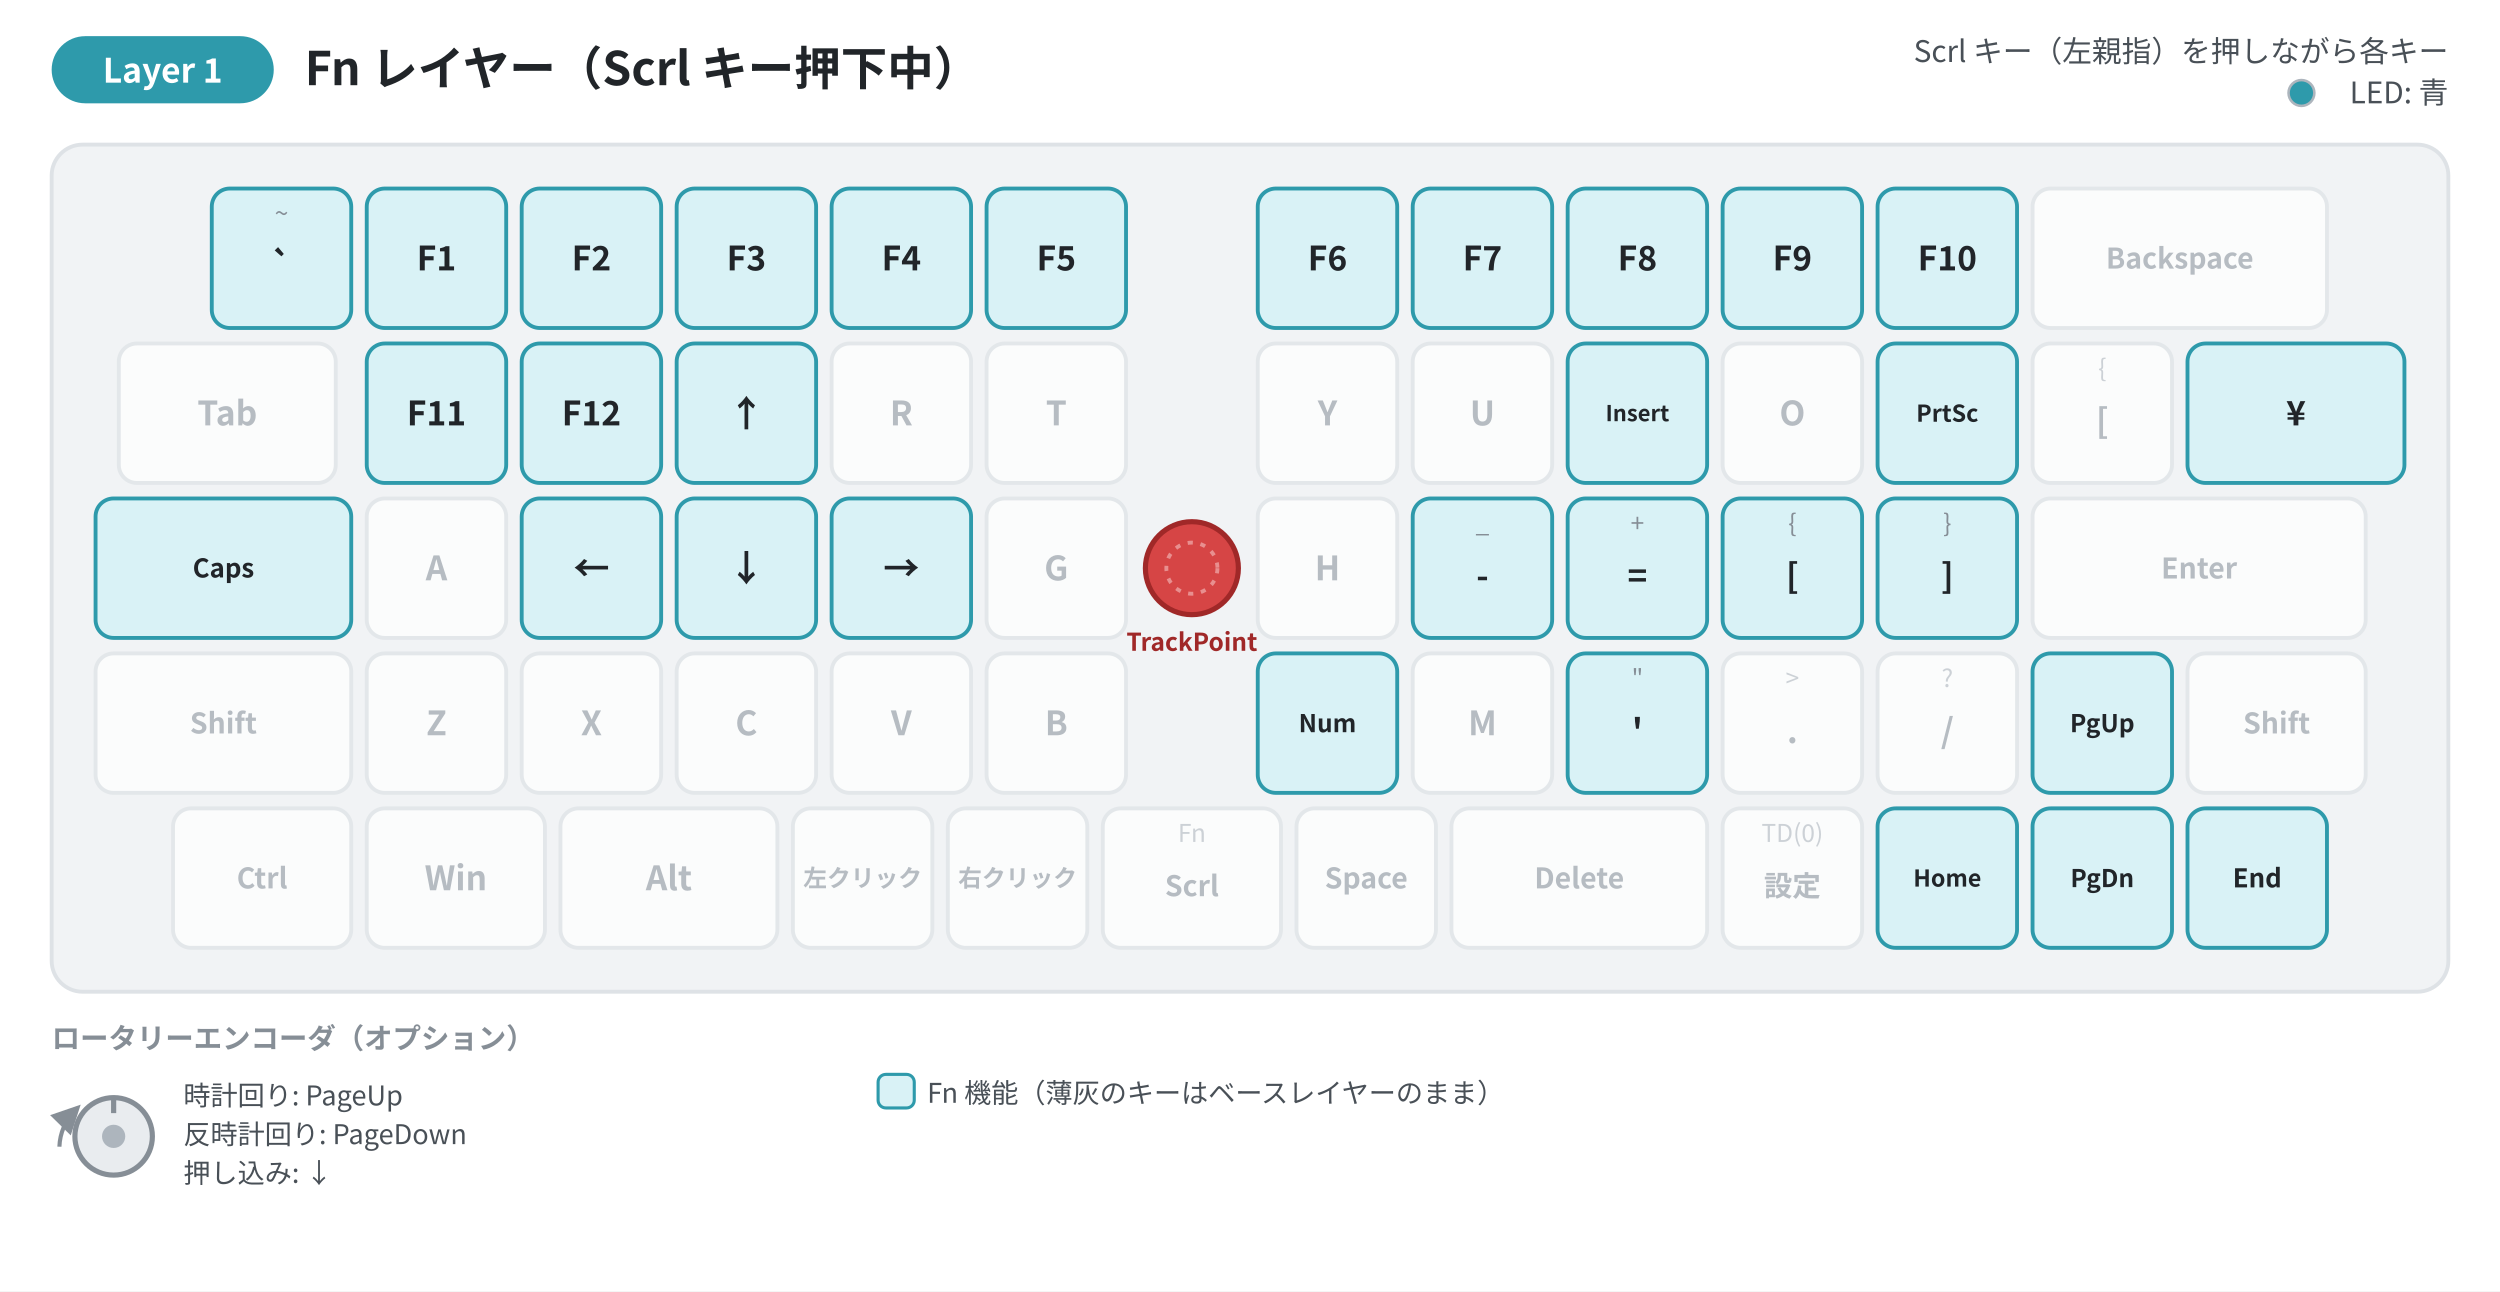
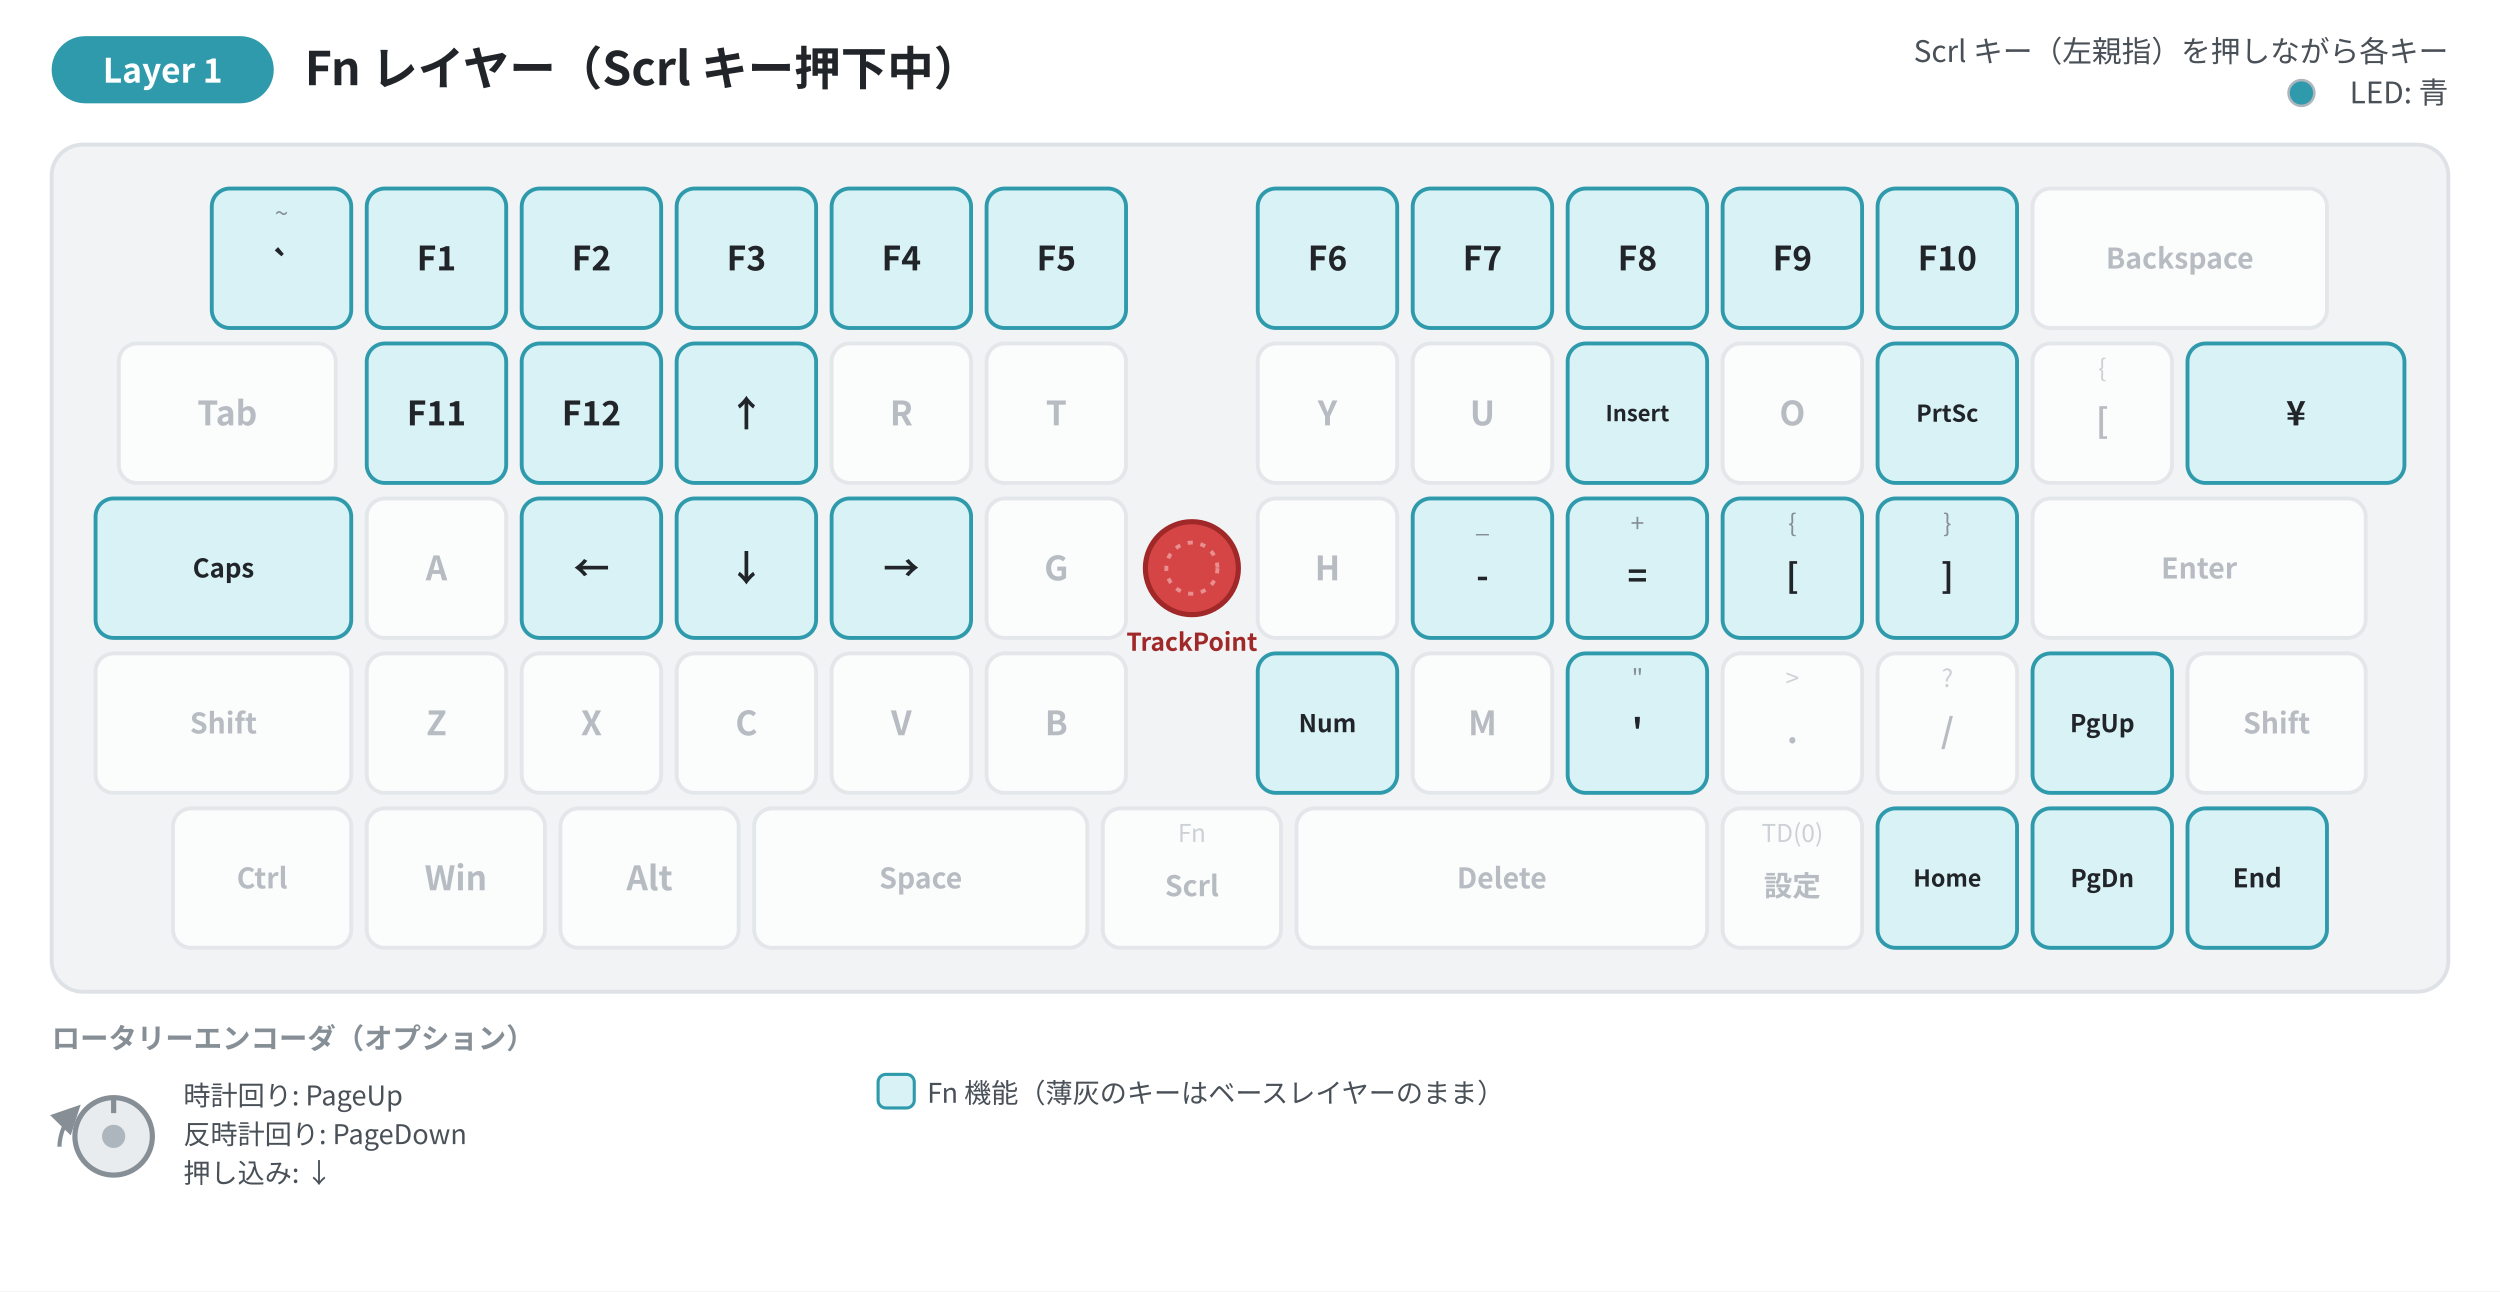
<svg xmlns="http://www.w3.org/2000/svg" width="968" height="500" viewBox="0 0 968 500" font-family="'Noto Sans CJK JP','Noto Sans JP','Hiragino Sans','Yu Gothic UI',sans-serif">
  <defs>
    <marker id="arr" markerWidth="7" markerHeight="7" refX="5" refY="3.5" orient="auto">
      <path d="M0,0 L7,3.5 L0,7 z" fill="#868e96" />
    </marker>
  </defs>
  <rect width="968" height="500" fill="#ffffff" />
  <rect x="20" y="14" width="86" height="26" rx="13" fill="#2e9aab" />
  <text x="63" y="32" font-size="13" fill="#ffffff" font-weight="700" text-anchor="middle">Layer 1</text>
  <text x="118" y="33" font-size="18" fill="#212529" font-weight="700">Fn レイヤー（Scrl キー押下中）</text>
  <text x="948" y="24" font-size="11.5" fill="#495057" text-anchor="end">Scrl キー（左親指）を押しながら各キー</text>
  <circle cx="891.12" cy="36" r="5" fill="#2e9aab" stroke="#adb5bd" />
  <text x="948" y="40" font-size="11.5" fill="#495057" text-anchor="end">LED: 青</text>
  <g transform="translate(34,70)">
    <rect x="-14" y="-14" width="928.0" height="328" rx="12" fill="#f1f3f5" stroke="#dee2e6" stroke-width="1.5" />
    <rect x="48.0" y="3.0" width="54.0" height="54.0" rx="7" fill="#d9f2f6" stroke="#2e9aab" stroke-width="1.5" />
    <text x="75.0" y="16.0" font-size="9.5" fill="#868e96" text-anchor="middle">~</text>
    <text x="75.0" y="37.7" font-size="13.0" fill="#212529" font-weight="600" text-anchor="middle">`</text>
    <rect x="108.0" y="3.0" width="54.0" height="54.0" rx="7" fill="#d9f2f6" stroke="#2e9aab" stroke-width="1.5" />
    <text x="135.0" y="34.7" font-size="13.0" fill="#212529" font-weight="600" text-anchor="middle">F1</text>
    <rect x="168.0" y="3.0" width="54.0" height="54.0" rx="7" fill="#d9f2f6" stroke="#2e9aab" stroke-width="1.5" />
    <text x="195.0" y="34.7" font-size="13.0" fill="#212529" font-weight="600" text-anchor="middle">F2</text>
    <rect x="228.0" y="3.0" width="54.0" height="54.0" rx="7" fill="#d9f2f6" stroke="#2e9aab" stroke-width="1.5" />
    <text x="255.0" y="34.7" font-size="13.0" fill="#212529" font-weight="600" text-anchor="middle">F3</text>
    <rect x="288.0" y="3.0" width="54.0" height="54.0" rx="7" fill="#d9f2f6" stroke="#2e9aab" stroke-width="1.5" />
    <text x="315.0" y="34.7" font-size="13.0" fill="#212529" font-weight="600" text-anchor="middle">F4</text>
    <rect x="348.0" y="3.0" width="54.0" height="54.0" rx="7" fill="#d9f2f6" stroke="#2e9aab" stroke-width="1.5" />
    <text x="375.0" y="34.7" font-size="13.0" fill="#212529" font-weight="600" text-anchor="middle">F5</text>
    <rect x="453.0" y="3.0" width="54.0" height="54.0" rx="7" fill="#d9f2f6" stroke="#2e9aab" stroke-width="1.5" />
    <text x="480.0" y="34.7" font-size="13.0" fill="#212529" font-weight="600" text-anchor="middle">F6</text>
    <rect x="513.0" y="3.0" width="54.0" height="54.0" rx="7" fill="#d9f2f6" stroke="#2e9aab" stroke-width="1.5" />
    <text x="540.0" y="34.7" font-size="13.0" fill="#212529" font-weight="600" text-anchor="middle">F7</text>
    <rect x="573.0" y="3.0" width="54.0" height="54.0" rx="7" fill="#d9f2f6" stroke="#2e9aab" stroke-width="1.5" />
    <text x="600.0" y="34.7" font-size="13.0" fill="#212529" font-weight="600" text-anchor="middle">F8</text>
    <rect x="633.0" y="3.0" width="54.0" height="54.0" rx="7" fill="#d9f2f6" stroke="#2e9aab" stroke-width="1.5" />
    <text x="660.0" y="34.7" font-size="13.0" fill="#212529" font-weight="600" text-anchor="middle">F9</text>
    <rect x="693.0" y="3.0" width="54.0" height="54.0" rx="7" fill="#d9f2f6" stroke="#2e9aab" stroke-width="1.5" />
    <text x="720.0" y="34.7" font-size="13.0" fill="#212529" font-weight="600" text-anchor="middle">F10</text>
    <rect x="753.0" y="3.0" width="114.0" height="54.0" rx="7" fill="#fbfcfc" stroke="#e3e7ea" stroke-width="1.5" />
    <text x="810.0" y="34.0" font-size="11.0" fill="#b6bcc2" font-weight="600" text-anchor="middle">Backspace</text>
    <rect x="12.0" y="63.0" width="84.0" height="54.0" rx="7" fill="#fbfcfc" stroke="#e3e7ea" stroke-width="1.5" />
    <text x="54.0" y="94.7" font-size="13.0" fill="#b6bcc2" font-weight="600" text-anchor="middle">Tab</text>
    <rect x="108.0" y="63.0" width="54.0" height="54.0" rx="7" fill="#d9f2f6" stroke="#2e9aab" stroke-width="1.5" />
    <text x="135.0" y="94.7" font-size="13.0" fill="#212529" font-weight="600" text-anchor="middle">F11</text>
    <rect x="168.0" y="63.0" width="54.0" height="54.0" rx="7" fill="#d9f2f6" stroke="#2e9aab" stroke-width="1.5" />
    <text x="195.0" y="94.7" font-size="13.0" fill="#212529" font-weight="600" text-anchor="middle">F12</text>
    <rect x="228.0" y="63.0" width="54.0" height="54.0" rx="7" fill="#d9f2f6" stroke="#2e9aab" stroke-width="1.5" />
    <text x="255.0" y="95.1" font-size="14.0" fill="#212529" font-weight="600" text-anchor="middle">↑</text>
    <rect x="288.0" y="63.0" width="54.0" height="54.0" rx="7" fill="#fbfcfc" stroke="#e3e7ea" stroke-width="1.5" />
    <text x="315.0" y="94.7" font-size="13.0" fill="#b6bcc2" font-weight="600" text-anchor="middle">R</text>
    <rect x="348.0" y="63.0" width="54.0" height="54.0" rx="7" fill="#fbfcfc" stroke="#e3e7ea" stroke-width="1.5" />
    <text x="375.0" y="94.7" font-size="13.0" fill="#b6bcc2" font-weight="600" text-anchor="middle">T</text>
    <rect x="453.0" y="63.0" width="54.0" height="54.0" rx="7" fill="#fbfcfc" stroke="#e3e7ea" stroke-width="1.5" />
    <text x="480.0" y="94.7" font-size="13.0" fill="#b6bcc2" font-weight="600" text-anchor="middle">Y</text>
    <rect x="513.0" y="63.0" width="54.0" height="54.0" rx="7" fill="#fbfcfc" stroke="#e3e7ea" stroke-width="1.5" />
    <text x="540.0" y="94.7" font-size="13.0" fill="#b6bcc2" font-weight="600" text-anchor="middle">U</text>
    <rect x="573.0" y="63.0" width="54.0" height="54.0" rx="7" fill="#d9f2f6" stroke="#2e9aab" stroke-width="1.5" />
    <text x="600.0" y="93.1" font-size="8.5" fill="#212529" font-weight="600" text-anchor="middle">Insert</text>
    <rect x="633.0" y="63.0" width="54.0" height="54.0" rx="7" fill="#fbfcfc" stroke="#e3e7ea" stroke-width="1.5" />
    <text x="660.0" y="94.7" font-size="13.0" fill="#b6bcc2" font-weight="600" text-anchor="middle">O</text>
    <rect x="693.0" y="63.0" width="54.0" height="54.0" rx="7" fill="#d9f2f6" stroke="#2e9aab" stroke-width="1.5" />
    <text x="720.0" y="93.3" font-size="9.0" fill="#212529" font-weight="600" text-anchor="middle">PrtSc</text>
    <rect x="753.0" y="63.0" width="54.0" height="54.0" rx="7" fill="#fbfcfc" stroke="#e3e7ea" stroke-width="1.5" />
    <text x="780.0" y="76.0" font-size="9.5" fill="#ccd1d6" text-anchor="middle">{</text>
    <text x="780.0" y="97.7" font-size="13.0" fill="#b6bcc2" font-weight="600" text-anchor="middle">[</text>
    <rect x="813.0" y="63.0" width="84.0" height="54.0" rx="7" fill="#d9f2f6" stroke="#2e9aab" stroke-width="1.5" />
    <text x="855.0" y="94.7" font-size="13.0" fill="#212529" font-weight="600" text-anchor="middle">¥</text>
    <rect x="3.0" y="123.0" width="99.0" height="54.0" rx="7" fill="#d9f2f6" stroke="#2e9aab" stroke-width="1.5" />
    <text x="52.5" y="153.6" font-size="10.0" fill="#212529" font-weight="600" text-anchor="middle">Caps</text>
    <rect x="108.0" y="123.0" width="54.0" height="54.0" rx="7" fill="#fbfcfc" stroke="#e3e7ea" stroke-width="1.5" />
    <text x="135.0" y="154.7" font-size="13.0" fill="#b6bcc2" font-weight="600" text-anchor="middle">A</text>
    <rect x="168.0" y="123.0" width="54.0" height="54.0" rx="7" fill="#d9f2f6" stroke="#2e9aab" stroke-width="1.5" />
    <text x="195.0" y="155.1" font-size="14.0" fill="#212529" font-weight="600" text-anchor="middle">←</text>
    <rect x="228.0" y="123.0" width="54.0" height="54.0" rx="7" fill="#d9f2f6" stroke="#2e9aab" stroke-width="1.5" />
    <text x="255.0" y="155.1" font-size="14.0" fill="#212529" font-weight="600" text-anchor="middle">↓</text>
    <rect x="288.0" y="123.0" width="54.0" height="54.0" rx="7" fill="#d9f2f6" stroke="#2e9aab" stroke-width="1.5" />
    <text x="315.0" y="155.1" font-size="14.0" fill="#212529" font-weight="600" text-anchor="middle">→</text>
    <rect x="348.0" y="123.0" width="54.0" height="54.0" rx="7" fill="#fbfcfc" stroke="#e3e7ea" stroke-width="1.5" />
    <text x="375.0" y="154.7" font-size="13.0" fill="#b6bcc2" font-weight="600" text-anchor="middle">G</text>
    <rect x="453.0" y="123.0" width="54.0" height="54.0" rx="7" fill="#fbfcfc" stroke="#e3e7ea" stroke-width="1.5" />
    <text x="480.0" y="154.7" font-size="13.0" fill="#b6bcc2" font-weight="600" text-anchor="middle">H</text>
    <rect x="513.0" y="123.0" width="54.0" height="54.0" rx="7" fill="#d9f2f6" stroke="#2e9aab" stroke-width="1.5" />
    <text x="540.0" y="136.0" font-size="9.5" fill="#868e96" text-anchor="middle">_</text>
    <text x="540.0" y="157.7" font-size="13.0" fill="#212529" font-weight="600" text-anchor="middle">-</text>
    <rect x="573.0" y="123.0" width="54.0" height="54.0" rx="7" fill="#d9f2f6" stroke="#2e9aab" stroke-width="1.5" />
    <text x="600.0" y="136.0" font-size="9.5" fill="#868e96" text-anchor="middle">+</text>
    <text x="600.0" y="157.7" font-size="13.0" fill="#212529" font-weight="600" text-anchor="middle">=</text>
    <rect x="633.0" y="123.0" width="54.0" height="54.0" rx="7" fill="#d9f2f6" stroke="#2e9aab" stroke-width="1.5" />
    <text x="660.0" y="136.0" font-size="9.5" fill="#868e96" text-anchor="middle">{</text>
    <text x="660.0" y="157.7" font-size="13.0" fill="#212529" font-weight="600" text-anchor="middle">[</text>
    <rect x="693.0" y="123.0" width="54.0" height="54.0" rx="7" fill="#d9f2f6" stroke="#2e9aab" stroke-width="1.5" />
    <text x="720.0" y="136.0" font-size="9.5" fill="#868e96" text-anchor="middle">}</text>
    <text x="720.0" y="157.7" font-size="13.0" fill="#212529" font-weight="600" text-anchor="middle">]</text>
    <rect x="753.0" y="123.0" width="129.0" height="54.0" rx="7" fill="#fbfcfc" stroke="#e3e7ea" stroke-width="1.5" />
    <text x="817.5" y="154.0" font-size="11.0" fill="#b6bcc2" font-weight="600" text-anchor="middle">Enter</text>
    <rect x="3.0" y="183.0" width="99.0" height="54.0" rx="7" fill="#fbfcfc" stroke="#e3e7ea" stroke-width="1.5" />
    <text x="52.5" y="214.0" font-size="11.0" fill="#b6bcc2" font-weight="600" text-anchor="middle">Shift</text>
    <rect x="108.0" y="183.0" width="54.0" height="54.0" rx="7" fill="#fbfcfc" stroke="#e3e7ea" stroke-width="1.5" />
    <text x="135.0" y="214.7" font-size="13.0" fill="#b6bcc2" font-weight="600" text-anchor="middle">Z</text>
    <rect x="168.0" y="183.0" width="54.0" height="54.0" rx="7" fill="#fbfcfc" stroke="#e3e7ea" stroke-width="1.5" />
    <text x="195.0" y="214.7" font-size="13.0" fill="#b6bcc2" font-weight="600" text-anchor="middle">X</text>
    <rect x="228.0" y="183.0" width="54.0" height="54.0" rx="7" fill="#fbfcfc" stroke="#e3e7ea" stroke-width="1.5" />
    <text x="255.0" y="214.7" font-size="13.0" fill="#b6bcc2" font-weight="600" text-anchor="middle">C</text>
    <rect x="288.0" y="183.0" width="54.0" height="54.0" rx="7" fill="#fbfcfc" stroke="#e3e7ea" stroke-width="1.5" />
    <text x="315.0" y="214.7" font-size="13.0" fill="#b6bcc2" font-weight="600" text-anchor="middle">V</text>
    <rect x="348.0" y="183.0" width="54.0" height="54.0" rx="7" fill="#fbfcfc" stroke="#e3e7ea" stroke-width="1.5" />
    <text x="375.0" y="214.7" font-size="13.0" fill="#b6bcc2" font-weight="600" text-anchor="middle">B</text>
    <rect x="453.0" y="183.0" width="54.0" height="54.0" rx="7" fill="#d9f2f6" stroke="#2e9aab" stroke-width="1.5" />
    <text x="480.0" y="213.5" font-size="9.5" fill="#212529" font-weight="600" text-anchor="middle">Num</text>
    <rect x="513.0" y="183.0" width="54.0" height="54.0" rx="7" fill="#fbfcfc" stroke="#e3e7ea" stroke-width="1.5" />
    <text x="540.0" y="214.7" font-size="13.0" fill="#b6bcc2" font-weight="600" text-anchor="middle">M</text>
    <rect x="573.0" y="183.0" width="54.0" height="54.0" rx="7" fill="#d9f2f6" stroke="#2e9aab" stroke-width="1.5" />
    <text x="600.0" y="196.0" font-size="9.5" fill="#868e96" text-anchor="middle">"</text>
    <text x="600.0" y="217.7" font-size="13.0" fill="#212529" font-weight="600" text-anchor="middle">'</text>
    <rect x="633.0" y="183.0" width="54.0" height="54.0" rx="7" fill="#fbfcfc" stroke="#e3e7ea" stroke-width="1.5" />
    <text x="660.0" y="196.0" font-size="9.5" fill="#ccd1d6" text-anchor="middle">&gt;</text>
    <text x="660.0" y="217.7" font-size="13.0" fill="#b6bcc2" font-weight="600" text-anchor="middle">.</text>
    <rect x="693.0" y="183.0" width="54.0" height="54.0" rx="7" fill="#fbfcfc" stroke="#e3e7ea" stroke-width="1.5" />
    <text x="720.0" y="196.0" font-size="9.5" fill="#ccd1d6" text-anchor="middle">?</text>
    <text x="720.0" y="217.7" font-size="13.0" fill="#b6bcc2" font-weight="600" text-anchor="middle">/</text>
    <rect x="753.0" y="183.0" width="54.0" height="54.0" rx="7" fill="#d9f2f6" stroke="#2e9aab" stroke-width="1.5" />
    <text x="780.0" y="213.5" font-size="9.5" fill="#212529" font-weight="600" text-anchor="middle">PgUp</text>
    <rect x="813.0" y="183.0" width="69.0" height="54.0" rx="7" fill="#fbfcfc" stroke="#e3e7ea" stroke-width="1.5" />
    <text x="847.5" y="214.0" font-size="11.0" fill="#b6bcc2" font-weight="600" text-anchor="middle">Shift</text>
    <rect x="33.0" y="243.0" width="69.0" height="54.0" rx="7" fill="#fbfcfc" stroke="#e3e7ea" stroke-width="1.5" />
    <text x="67.5" y="274.0" font-size="11.0" fill="#b6bcc2" font-weight="600" text-anchor="middle">Ctrl</text>
    <rect x="108.0" y="243.0" width="69.0" height="54.0" rx="7" fill="#fbfcfc" stroke="#e3e7ea" stroke-width="1.5" />
    <text x="142.5" y="274.7" font-size="13.0" fill="#b6bcc2" font-weight="600" text-anchor="middle">Win</text>
-     <rect x="183.0" y="243.0" width="84.0" height="54.0" rx="7" fill="#fbfcfc" stroke="#e3e7ea" stroke-width="1.5" />
-     <text x="225.0" y="274.7" font-size="13.0" fill="#b6bcc2" font-weight="600" text-anchor="middle">Alt</text>
-     <rect x="273.0" y="243.0" width="54.0" height="54.0" rx="7" fill="#fbfcfc" stroke="#e3e7ea" stroke-width="1.5" />
-     <text x="300.0" y="273.3" font-size="9.2" fill="#b6bcc2" font-weight="600" text-anchor="middle">左クリック</text>
-     <rect x="333.0" y="243.0" width="54.0" height="54.0" rx="7" fill="#fbfcfc" stroke="#e3e7ea" stroke-width="1.5" />
-     <text x="360.0" y="273.3" font-size="9.2" fill="#b6bcc2" font-weight="600" text-anchor="middle">右クリック</text>
+     <rect x="183.0" y="243.0" width="69.0" height="54.0" rx="7" fill="#fbfcfc" stroke="#e3e7ea" stroke-width="1.5" />
+     <text x="217.5" y="274.7" font-size="13.0" fill="#b6bcc2" font-weight="600" text-anchor="middle">Alt</text>
+     <rect x="258.0" y="243.0" width="129.0" height="54.0" rx="7" fill="#fbfcfc" stroke="#e3e7ea" stroke-width="1.5" />
+     <text x="322.5" y="274.0" font-size="11.0" fill="#b6bcc2" font-weight="600" text-anchor="middle">Space</text>
    <rect x="393.0" y="243.0" width="69.0" height="54.0" rx="7" fill="#fbfcfc" stroke="#e3e7ea" stroke-width="1.5" />
    <text x="427.5" y="256.0" font-size="9.5" fill="#ccd1d6" text-anchor="middle">Fn</text>
    <text x="427.5" y="277.0" font-size="11.0" fill="#b6bcc2" font-weight="600" text-anchor="middle">Scrl</text>
-     <rect x="468.0" y="243.0" width="54.0" height="54.0" rx="7" fill="#fbfcfc" stroke="#e3e7ea" stroke-width="1.5" />
-     <text x="495.0" y="274.0" font-size="11.0" fill="#b6bcc2" font-weight="600" text-anchor="middle">Space</text>
-     <rect x="528.0" y="243.0" width="99.0" height="54.0" rx="7" fill="#fbfcfc" stroke="#e3e7ea" stroke-width="1.5" />
-     <text x="577.5" y="274.0" font-size="11.0" fill="#b6bcc2" font-weight="600" text-anchor="middle">Delete</text>
+     <rect x="468.0" y="243.0" width="159.0" height="54.0" rx="7" fill="#fbfcfc" stroke="#e3e7ea" stroke-width="1.5" />
+     <text x="547.5" y="274.0" font-size="11.0" fill="#b6bcc2" font-weight="600" text-anchor="middle">Delete</text>
    <rect x="633.0" y="243.0" width="54.0" height="54.0" rx="7" fill="#fbfcfc" stroke="#e3e7ea" stroke-width="1.5" />
    <text x="660.0" y="256.0" font-size="9.5" fill="#ccd1d6" text-anchor="middle">TD(0)</text>
    <text x="660.0" y="277.0" font-size="11.0" fill="#b6bcc2" font-weight="600" text-anchor="middle">設定</text>
    <rect x="693.0" y="243.0" width="54.0" height="54.0" rx="7" fill="#d9f2f6" stroke="#2e9aab" stroke-width="1.5" />
    <text x="720.0" y="273.3" font-size="9.0" fill="#212529" font-weight="600" text-anchor="middle">Home</text>
    <rect x="753.0" y="243.0" width="54.0" height="54.0" rx="7" fill="#d9f2f6" stroke="#2e9aab" stroke-width="1.5" />
    <text x="780.0" y="273.5" font-size="9.5" fill="#212529" font-weight="600" text-anchor="middle">PgDn</text>
    <rect x="813.0" y="243.0" width="54.0" height="54.0" rx="7" fill="#d9f2f6" stroke="#2e9aab" stroke-width="1.5" />
    <text x="840.0" y="273.6" font-size="10.0" fill="#212529" font-weight="600" text-anchor="middle">End</text>
    <circle cx="427.5" cy="150.0" r="18.0" fill="#d64545" stroke="#a02828" stroke-width="2" />
    <circle cx="427.5" cy="150.0" r="9.9" fill="none" stroke="#e88f8f" stroke-width="1.5" stroke-dasharray="2,3" />
    <text x="427.5" y="182.0" font-size="9.5" fill="#a02828" text-anchor="middle" font-weight="600">TrackPoint</text>
  </g>
  <text x="20" y="406" font-size="11" fill="#868e96" font-weight="700">ロータリーエンコーダ（オプション）</text>
  <circle cx="44" cy="440" r="15" fill="#e9ecef" stroke="#868e96" stroke-width="2" />
  <circle cx="44" cy="440" r="4.5" fill="#adb5bd" />
  <line x1="44" y1="425" x2="44" y2="431" stroke="#868e96" stroke-width="2" />
  <path d="M 23 444 a 21 21 0 0 1 6 -14" fill="none" stroke="#868e96" stroke-width="1.6" marker-end="url(#arr)" />
  <text x="71" y="428" font-size="10.5" fill="#495057">時計回り: PageUp</text>
  <text x="71" y="443" font-size="10.5" fill="#495057">反時計回り: PageDown</text>
  <text x="71" y="458" font-size="10.5" fill="#495057">押し込み: ↓</text>
  <rect x="340" y="416" width="14" height="13" rx="3" fill="#d9f2f6" stroke="#2e9aab" stroke-width="1.2" />
  <text x="359" y="427" font-size="10.5" fill="#495057">Fn 機能（薄灰のキーはベースレイヤーのまま）</text>
</svg>
